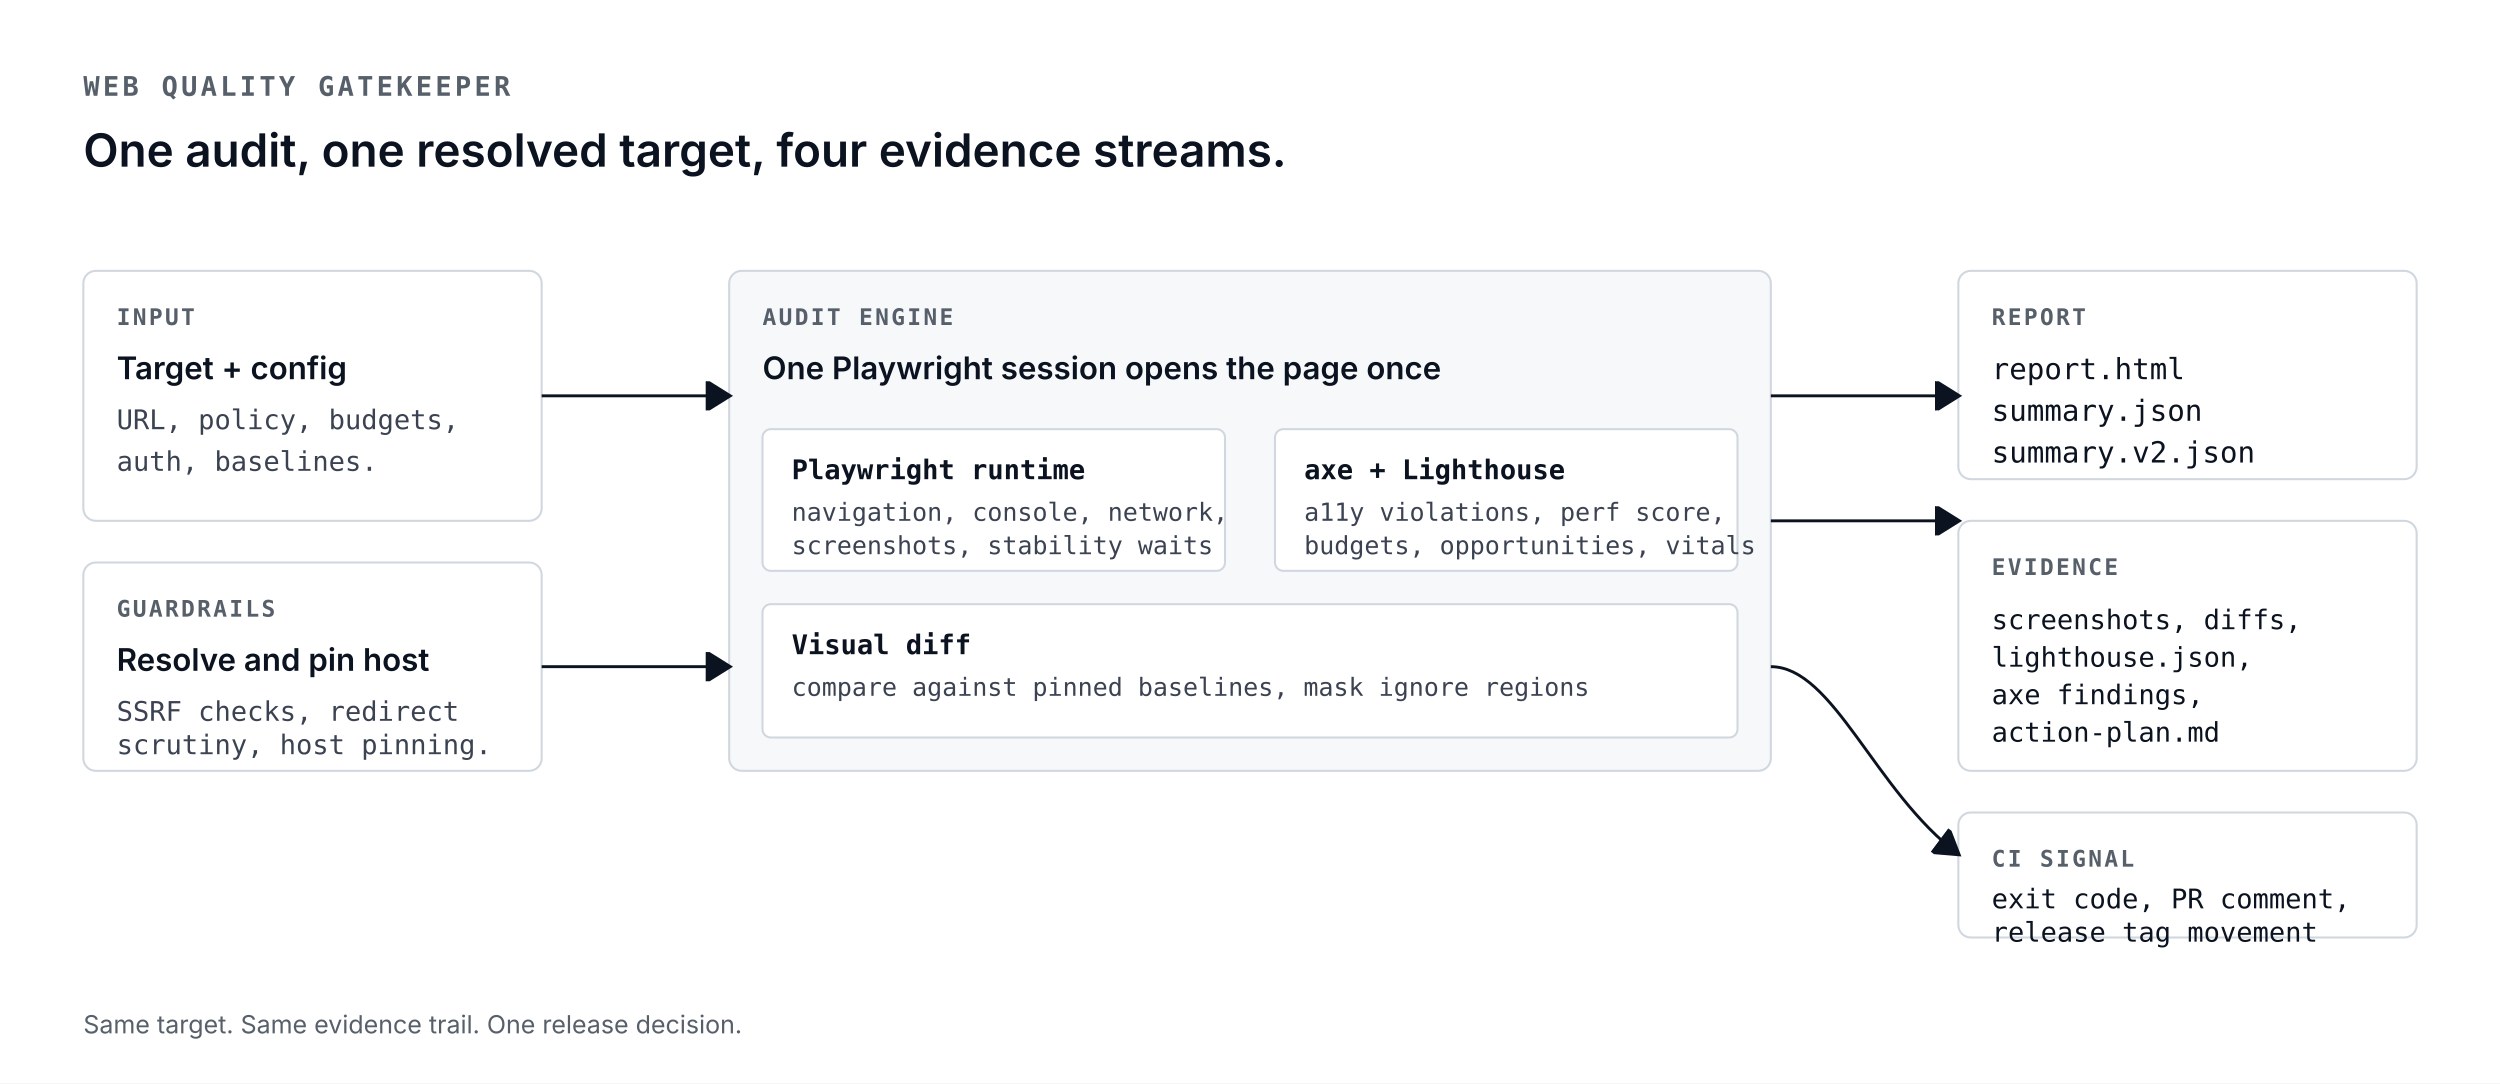
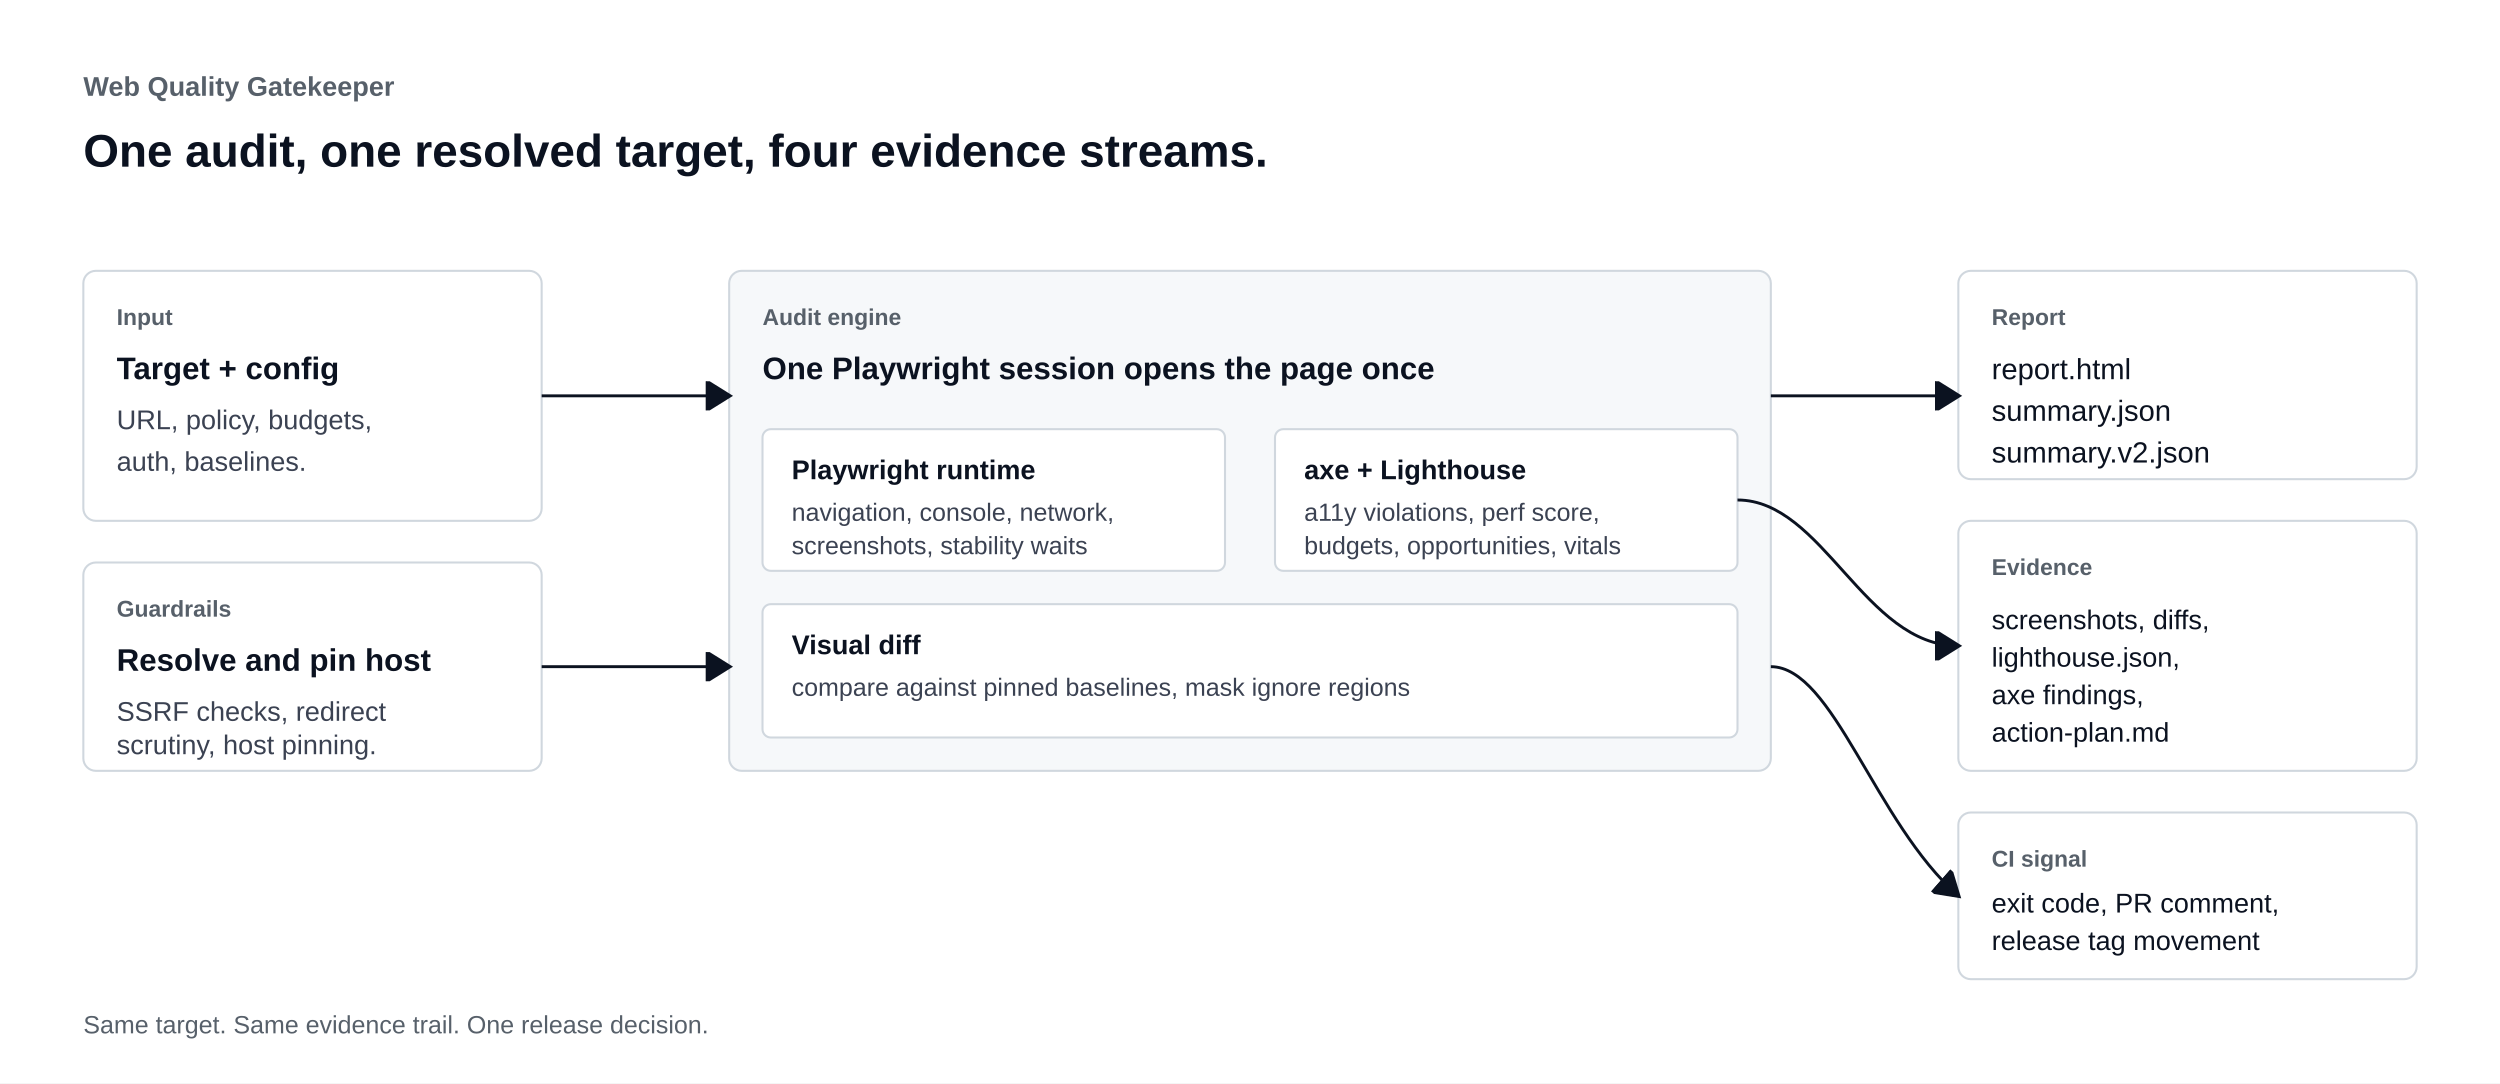
- <svg xmlns="http://www.w3.org/2000/svg" viewBox="0 0 1200 520" role="img" aria-labelledby="title desc" font-family="ui-monospace, SFMono-Regular, Menlo, Consolas, monospace">
+ <svg xmlns="http://www.w3.org/2000/svg" viewBox="0 0 1200 520" role="img" aria-labelledby="title desc" font-family="Aptos, Arial, sans-serif">
  <rect width="1200" height="520" fill="#ffffff" />
  <g fill="#0b1220">
-     <text x="40" y="46" font-size="13" font-weight="600" letter-spacing="0.12em" fill="#57606a">WEB QUALITY GATEKEEPER</text>
-     <text x="40" y="80" font-size="22" font-weight="600" font-family="-apple-system, BlinkMacSystemFont, 'Segoe UI', sans-serif">One audit, one resolved target, four evidence streams.</text>
+     <text x="40" y="46" font-size="13" font-weight="600" fill="#57606a">Web Quality Gatekeeper</text>
+     <text x="40" y="80" font-size="22" font-weight="600">One audit, one resolved target, four evidence streams.</text>
  </g>
  <g>
    <rect x="40" y="130" width="220" height="120" rx="6" fill="#ffffff" stroke="#d0d7de" />
-     <text x="56" y="156" font-size="11" font-weight="600" letter-spacing="0.10em" fill="#57606a">INPUT</text>
-     <text x="56" y="182" font-size="15" font-weight="600" fill="#0b1220" font-family="-apple-system, BlinkMacSystemFont, 'Segoe UI', sans-serif">Target + config</text>
+     <text x="56" y="156" font-size="11" font-weight="600" fill="#57606a">Input</text>
+     <text x="56" y="182" font-size="15" font-weight="600" fill="#0b1220">Target + config</text>
    <text x="56" y="206" font-size="13" fill="#3b4252">URL, policy, budgets,</text>
    <text x="56" y="226" font-size="13" fill="#3b4252">auth, baselines.</text>
  </g>
  <g>
    <rect x="40" y="270" width="220" height="100" rx="6" fill="#ffffff" stroke="#d0d7de" />
-     <text x="56" y="296" font-size="11" font-weight="600" letter-spacing="0.10em" fill="#57606a">GUARDRAILS</text>
-     <text x="56" y="322" font-size="15" font-weight="600" fill="#0b1220" font-family="-apple-system, BlinkMacSystemFont, 'Segoe UI', sans-serif">Resolve and pin host</text>
+     <text x="56" y="296" font-size="11" font-weight="600" fill="#57606a">Guardrails</text>
+     <text x="56" y="322" font-size="15" font-weight="600" fill="#0b1220">Resolve and pin host</text>
    <text x="56" y="346" font-size="13" fill="#3b4252">SSRF checks, redirect</text>
    <text x="56" y="362" font-size="13" fill="#3b4252">scrutiny, host pinning.</text>
  </g>
  <g>
    <rect x="350" y="130" width="500" height="240" rx="6" fill="#f6f8fa" stroke="#d0d7de" />
-     <text x="366" y="156" font-size="11" font-weight="600" letter-spacing="0.10em" fill="#57606a">AUDIT ENGINE</text>
-     <text x="366" y="182" font-size="15" font-weight="600" fill="#0b1220" font-family="-apple-system, BlinkMacSystemFont, 'Segoe UI', sans-serif">One Playwright session opens the page once</text>
+     <text x="366" y="156" font-size="11" font-weight="600" fill="#57606a">Audit engine</text>
+     <text x="366" y="182" font-size="15" font-weight="600" fill="#0b1220">One Playwright session opens the page once</text>
    <g>
      <rect x="366" y="206" width="222" height="68" rx="4" fill="#ffffff" stroke="#d0d7de" />
      <text x="380" y="230" font-size="13" font-weight="600" fill="#0b1220">Playwright runtime</text>
      <text x="380" y="250" font-size="12" fill="#3b4252">navigation, console, network,</text>
      <text x="380" y="266" font-size="12" fill="#3b4252">screenshots, stability waits</text>
    </g>
    <g>
      <rect x="612" y="206" width="222" height="68" rx="4" fill="#ffffff" stroke="#d0d7de" />
      <text x="626" y="230" font-size="13" font-weight="600" fill="#0b1220">axe + Lighthouse</text>
      <text x="626" y="250" font-size="12" fill="#3b4252">a11y violations, perf score,</text>
      <text x="626" y="266" font-size="12" fill="#3b4252">budgets, opportunities, vitals</text>
    </g>
    <g>
      <rect x="366" y="290" width="468" height="64" rx="4" fill="#ffffff" stroke="#d0d7de" />
      <text x="380" y="314" font-size="13" font-weight="600" fill="#0b1220">Visual diff</text>
      <text x="380" y="334" font-size="12" fill="#3b4252">compare against pinned baselines, mask ignore regions</text>
    </g>
  </g>
  <g>
    <rect x="940" y="130" width="220" height="100" rx="6" fill="#ffffff" stroke="#d0d7de" />
-     <text x="956" y="156" font-size="11" font-weight="600" letter-spacing="0.10em" fill="#57606a">REPORT</text>
+     <text x="956" y="156" font-size="11" font-weight="600" fill="#57606a">Report</text>
    <text x="956" y="182" font-size="14" fill="#0b1220">report.html</text>
    <text x="956" y="202" font-size="14" fill="#0b1220">summary.json</text>
    <text x="956" y="222" font-size="14" fill="#0b1220">summary.v2.json</text>
  </g>
  <g>
    <rect x="940" y="250" width="220" height="120" rx="6" fill="#ffffff" stroke="#d0d7de" />
-     <text x="956" y="276" font-size="11" font-weight="600" letter-spacing="0.10em" fill="#57606a">EVIDENCE</text>
+     <text x="956" y="276" font-size="11" font-weight="600" fill="#57606a">Evidence</text>
    <text x="956" y="302" font-size="13" fill="#0b1220">screenshots, diffs,</text>
    <text x="956" y="320" font-size="13" fill="#0b1220">lighthouse.json,</text>
    <text x="956" y="338" font-size="13" fill="#0b1220">axe findings,</text>
    <text x="956" y="356" font-size="13" fill="#0b1220">action-plan.md</text>
  </g>
  <g>
-     <rect x="940" y="390" width="220" height="60" rx="6" fill="#ffffff" stroke="#d0d7de" />
-     <text x="956" y="416" font-size="11" font-weight="600" letter-spacing="0.10em" fill="#57606a">CI SIGNAL</text>
-     <text x="956" y="436" font-size="13" fill="#0b1220">exit code, PR comment,</text>
-     <text x="956" y="452" font-size="13" fill="#0b1220">release tag movement</text>
+     <rect x="940" y="390" width="220" height="80" rx="6" fill="#ffffff" stroke="#d0d7de" />
+     <text x="956" y="416" font-size="11" font-weight="600" fill="#57606a">CI signal</text>
+     <text x="956" y="438" font-size="13" fill="#0b1220">exit code, PR comment,</text>
+     <text x="956" y="456" font-size="13" fill="#0b1220">release tag movement</text>
  </g>
  <g stroke="#0b1220" stroke-width="1.4" fill="none">
    <defs>
      <marker id="arr" markerWidth="10" markerHeight="10" refX="8" refY="5" orient="auto">
        <path d="M0 0L8 5L0 10z" fill="#0b1220" />
      </marker>
    </defs>
    <path d="M260 190 H350" marker-end="url(#arr)" />
    <path d="M260 320 H350" marker-end="url(#arr)" />
    <path d="M850 190 H940" marker-end="url(#arr)" />
-     <path d="M850 250 H940" marker-end="url(#arr)" />
-     <path d="M850 320 C 880 320, 900 380, 940 410" marker-end="url(#arr)" />
+     <path d="M834 240 C 875 240, 895 310, 940 310" marker-end="url(#arr)" />
+     <path d="M850 320 C 880 320, 900 395, 940 430" marker-end="url(#arr)" />
  </g>
-   <text x="40" y="496" font-size="12" fill="#57606a" font-family="-apple-system, BlinkMacSystemFont, 'Segoe UI', sans-serif">
+   <text x="40" y="496" font-size="12" fill="#57606a">
    Same target. Same evidence trail. One release decision.
  </text>
</svg>
